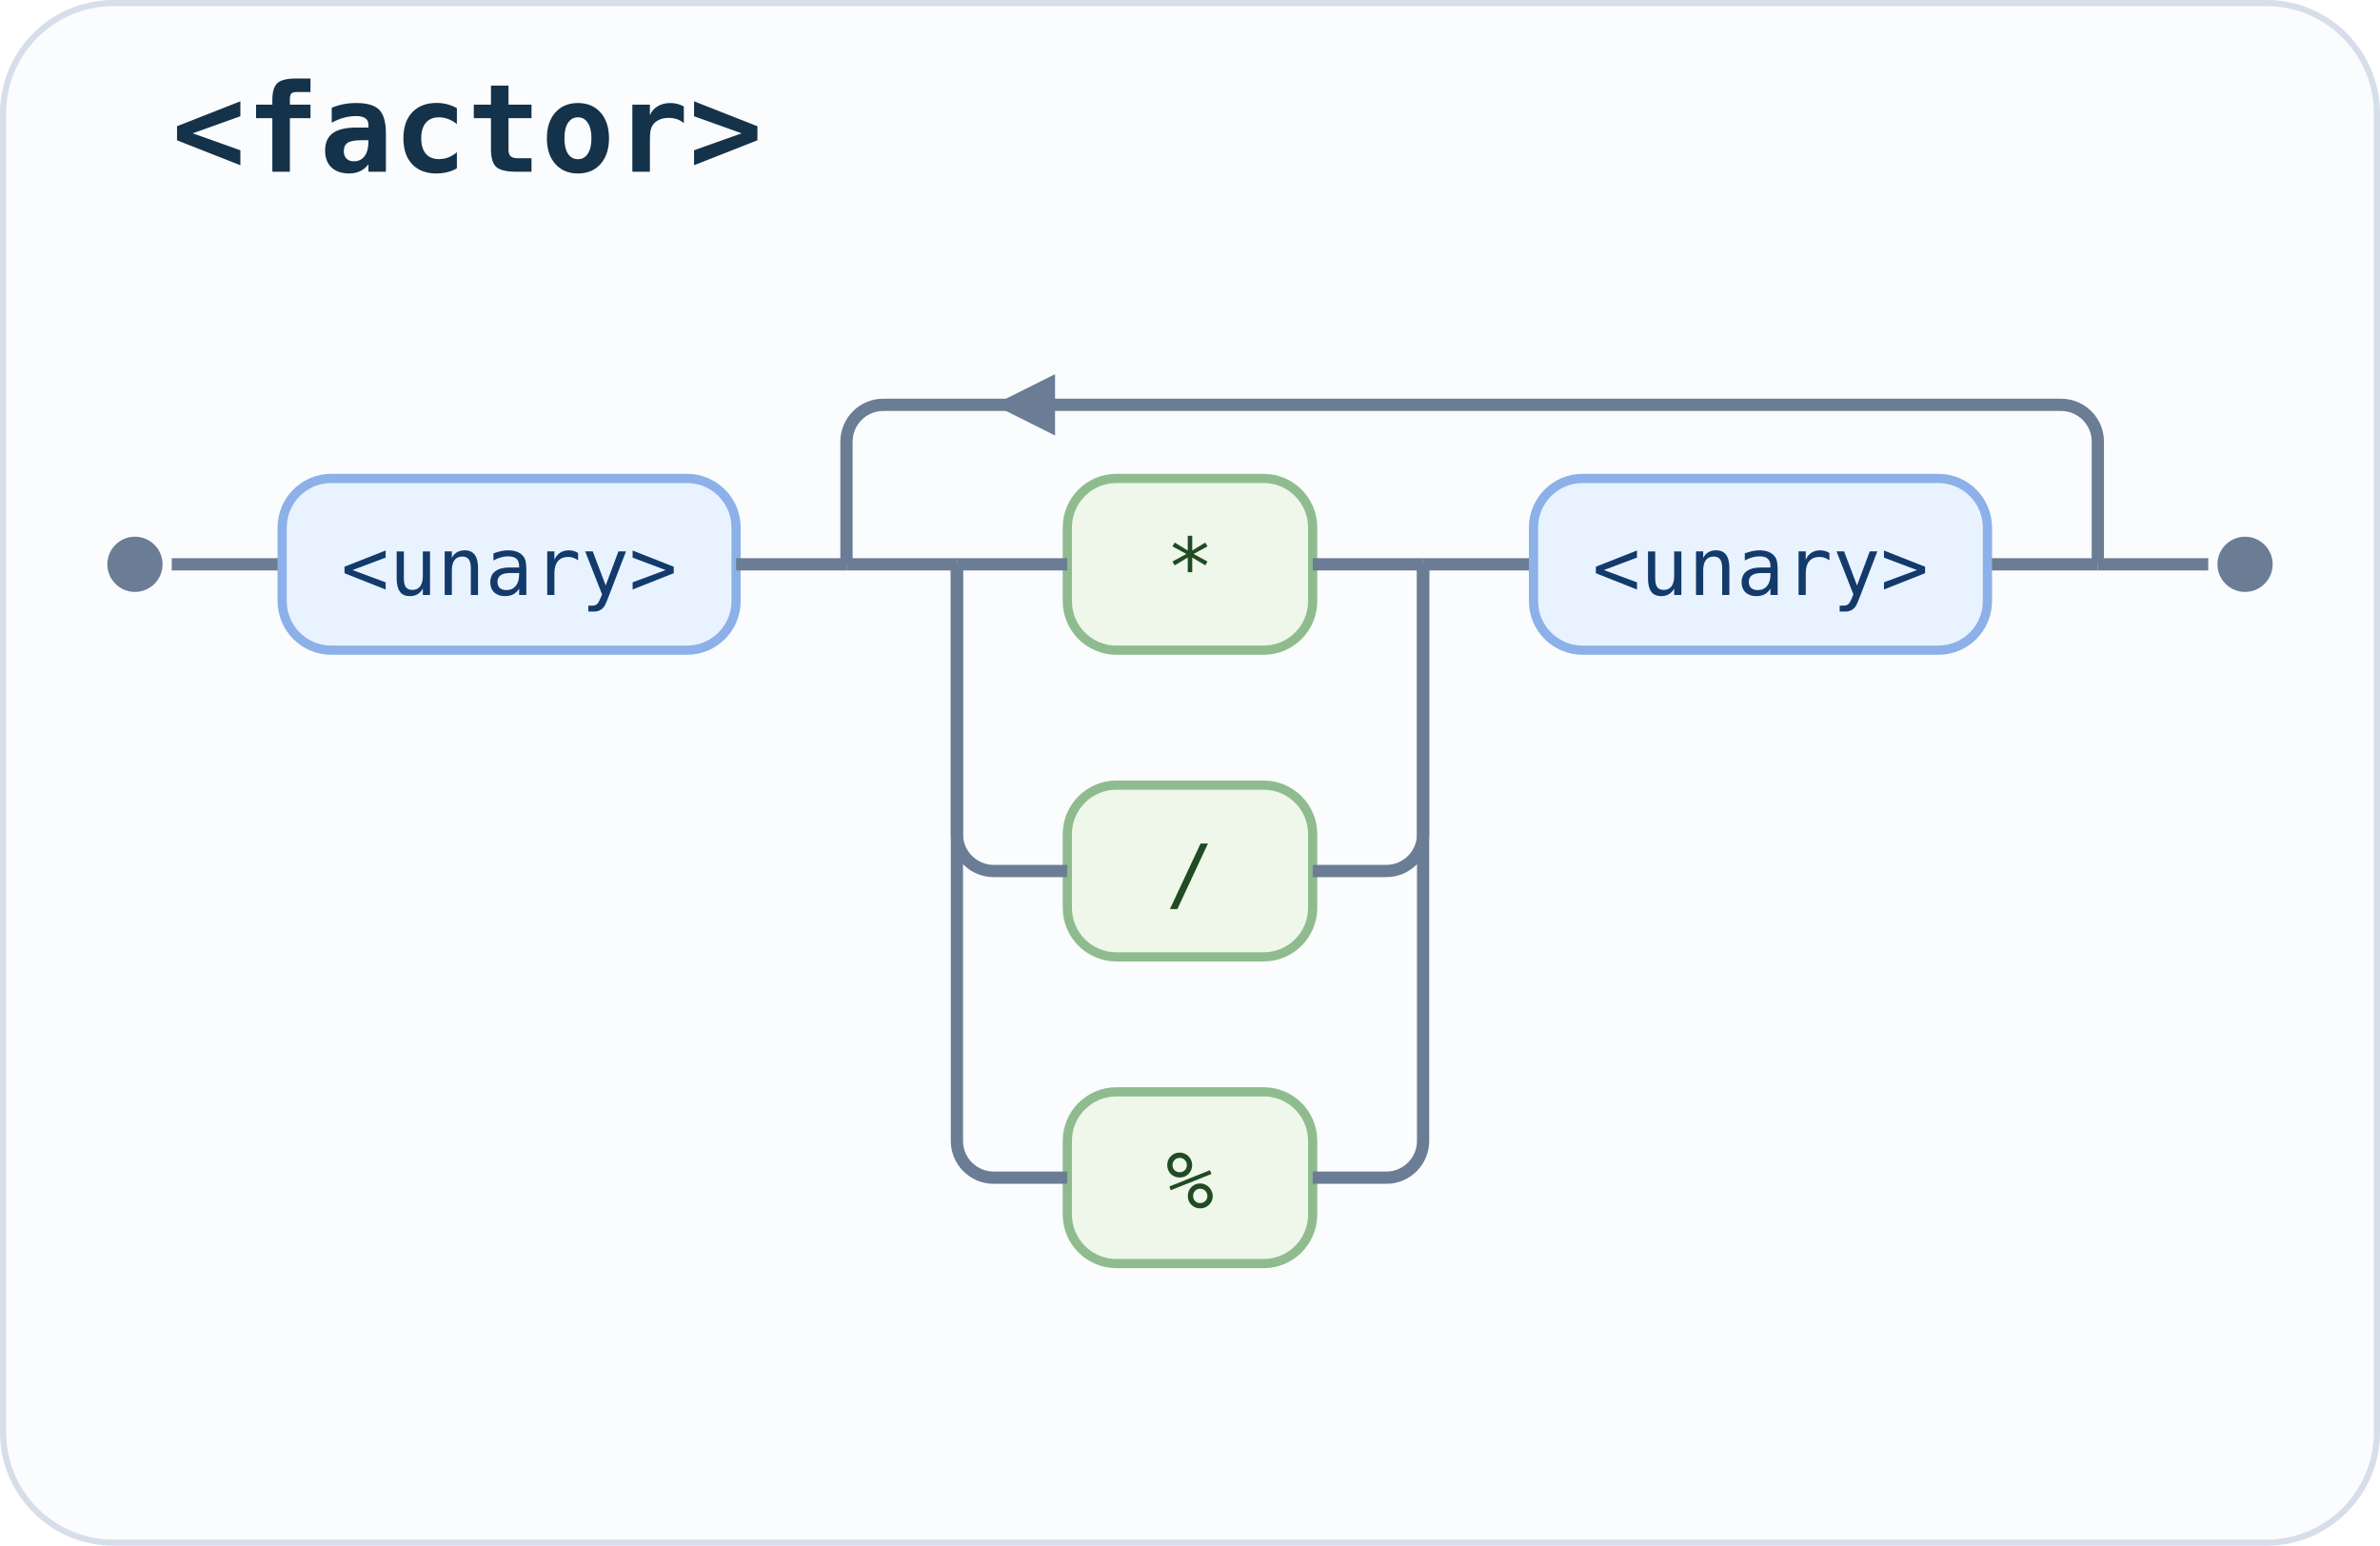
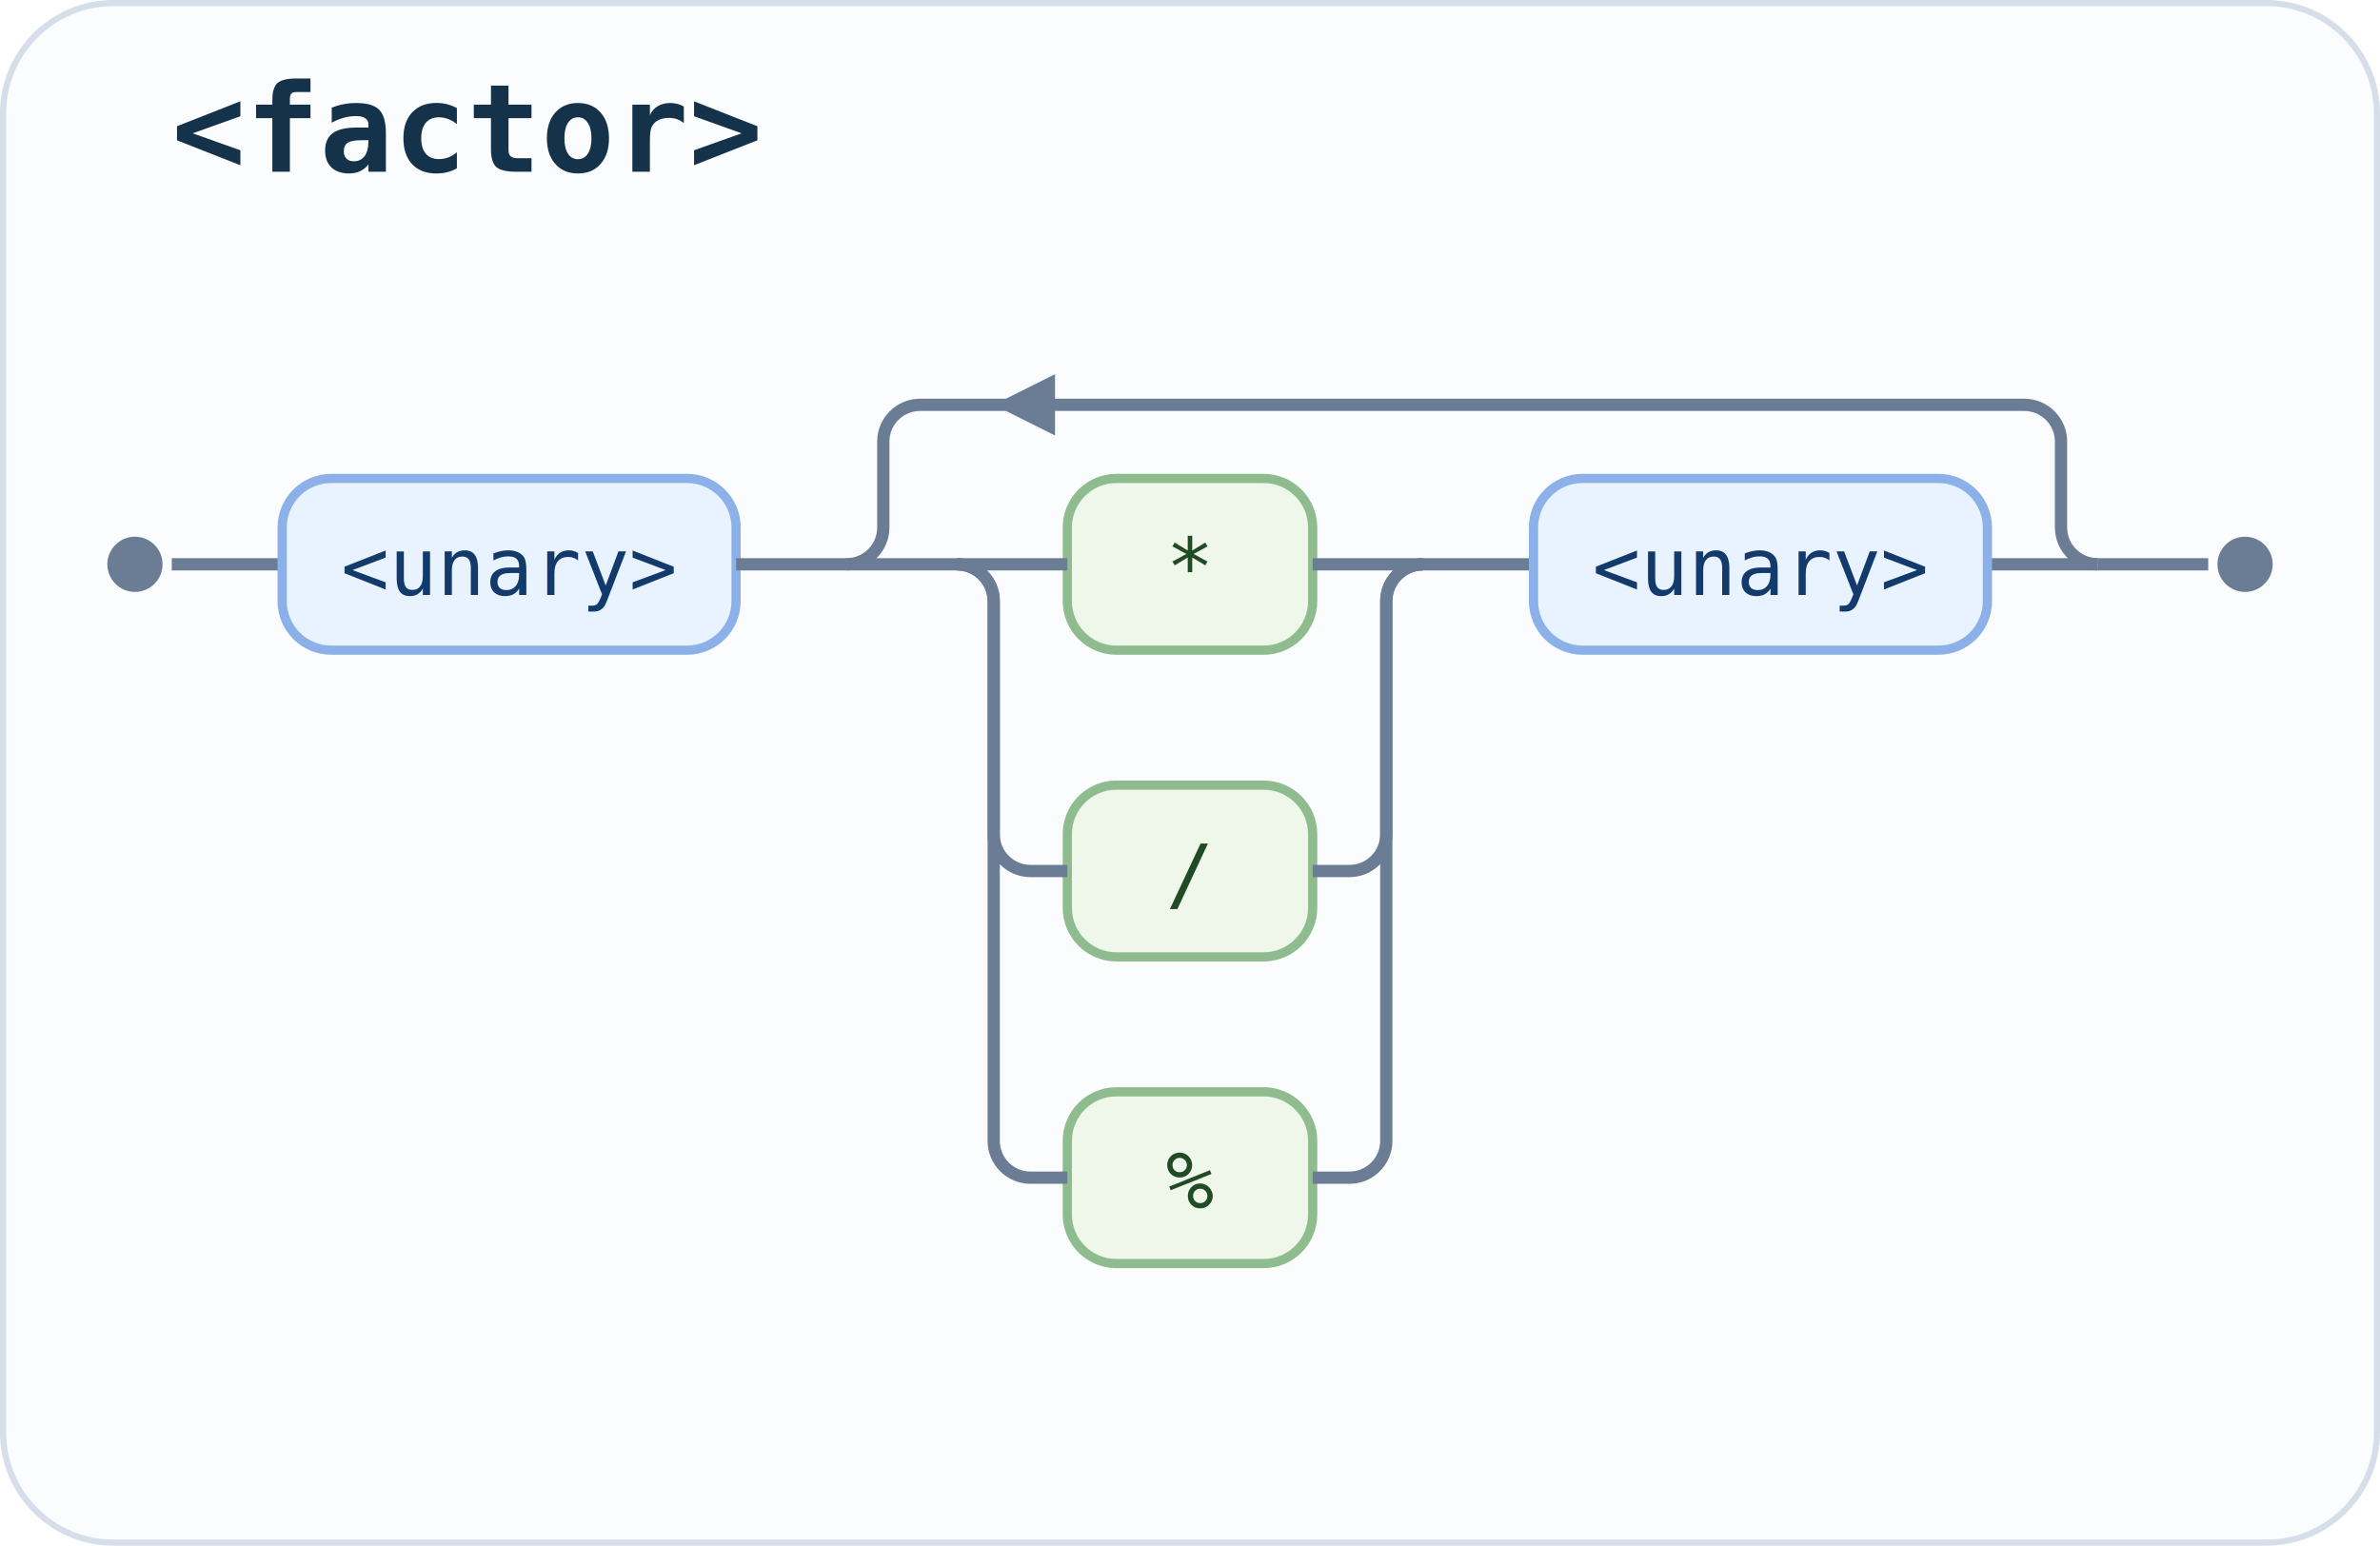
<svg xmlns="http://www.w3.org/2000/svg" width="388" height="252" viewBox="0 0 388 252" role="img" aria-labelledby="title-factor desc-factor">
  <rect x="0.5" y="0.5" width="387" height="251" rx="18" fill="#fbfcfe" stroke="#d6deea" />
  <text x="28" y="28" fill="#14324a" font-family="ui-monospace, SFMono-Regular, Menlo, Consolas, monospace" font-size="20" font-weight="700">&lt;factor&gt;</text>
  <line x1="28" y1="92" x2="46" y2="92" stroke="#6a7d95" stroke-width="2" />
  <rect x="46" y="78" width="74" height="28" rx="8" fill="#e9f2ff" stroke="#8cb0e8" stroke-width="1.5" />
  <text x="83.0" y="97" text-anchor="middle" fill="#123a6b" font-family="ui-monospace, SFMono-Regular, Menlo, Consolas, monospace" font-size="13">&lt;unary&gt;</text>
  <line x1="120" y1="92" x2="138" y2="92" stroke="#6a7d95" stroke-width="2" />
  <line x1="138" y1="92" x2="156" y2="92" stroke="#6a7d95" stroke-width="2" />
  <line x1="324" y1="92" x2="342" y2="92" stroke="#6a7d95" stroke-width="2" />
  <rect x="174" y="78" width="40" height="28" rx="8" fill="#eef7ea" stroke="#8fbc8f" stroke-width="1.5" />
  <text x="194.0" y="97" text-anchor="middle" fill="#204b24" font-family="ui-monospace, SFMono-Regular, Menlo, Consolas, monospace" font-size="13">*</text>
  <line x1="156" y1="92" x2="174" y2="92" stroke="#6a7d95" stroke-width="2" />
  <line x1="214" y1="92" x2="232" y2="92" stroke="#6a7d95" stroke-width="2" />
  <rect x="174" y="128" width="40" height="28" rx="8" fill="#eef7ea" stroke="#8fbc8f" stroke-width="1.5" />
  <text x="194.0" y="147" text-anchor="middle" fill="#204b24" font-family="ui-monospace, SFMono-Regular, Menlo, Consolas, monospace" font-size="13">/</text>
-   <path d="M 156 92 L 156 136 A 6 6 0 0 0 162 142 L 174 142" fill="none" stroke="#6a7d95" stroke-width="2" />
-   <path d="M 214 142 L 226 142 A 6 6 0 0 0 232 136 L 232 92" fill="none" stroke="#6a7d95" stroke-width="2" />
+   <path d="M 156 92 A 6 6 0 0 1 162 98 L 162 136 A 6 6 0 0 0 168 142 L 174 142" fill="none" stroke="#6a7d95" stroke-width="2" />
+   <path d="M 214 142 L 220 142 A 6 6 0 0 0 226 136 L 226 98 A 6 6 0 0 1 232 92 " fill="none" stroke="#6a7d95" stroke-width="2" />
  <rect x="174" y="178" width="40" height="28" rx="8" fill="#eef7ea" stroke="#8fbc8f" stroke-width="1.5" />
  <text x="194.0" y="197" text-anchor="middle" fill="#204b24" font-family="ui-monospace, SFMono-Regular, Menlo, Consolas, monospace" font-size="13">%</text>
-   <path d="M 156 92 L 156 186 A 6 6 0 0 0 162 192 L 174 192" fill="none" stroke="#6a7d95" stroke-width="2" />
-   <path d="M 214 192 L 226 192 A 6 6 0 0 0 232 186 L 232 92" fill="none" stroke="#6a7d95" stroke-width="2" />
+   <path d="M 156 92 A 6 6 0 0 1 162 98 L 162 186 A 6 6 0 0 0 168 192 L 174 192" fill="none" stroke="#6a7d95" stroke-width="2" />
+   <path d="M 214 192 L 220 192 A 6 6 0 0 0 226 186 L 226 98 A 6 6 0 0 1 232 92 " fill="none" stroke="#6a7d95" stroke-width="2" />
  <line x1="232" y1="92" x2="250" y2="92" stroke="#6a7d95" stroke-width="2" />
  <rect x="250" y="78" width="74" height="28" rx="8" fill="#e9f2ff" stroke="#8cb0e8" stroke-width="1.5" />
  <text x="287.0" y="97" text-anchor="middle" fill="#123a6b" font-family="ui-monospace, SFMono-Regular, Menlo, Consolas, monospace" font-size="13">&lt;unary&gt;</text>
-   <path d="M 138 92 L 138 72 A 6 6 0 0 1 144 66 L 336 66 A 6 6 0 0 1 342 72 L 342 92" fill="none" stroke="#6a7d95" stroke-width="2" />
+   <path d="M 138 92 A 6 6 0 0 0 144 86 L 144 72 A 6 6 0 0 1 150 66 L 330 66 A 6 6 0 0 1 336 72 L 336 86 A 6 6 0 0 0 342 92" fill="none" stroke="#6a7d95" stroke-width="2" />
  <polygon points="172,61 162,66 172,71" fill="#6a7d95" />
  <line x1="342" y1="92" x2="360" y2="92" stroke="#6a7d95" stroke-width="2" />
  <circle cx="22" cy="92" r="4.5" fill="#6a7d95" />
  <circle cx="366" cy="92" r="4.5" fill="#6a7d95" />
</svg>
